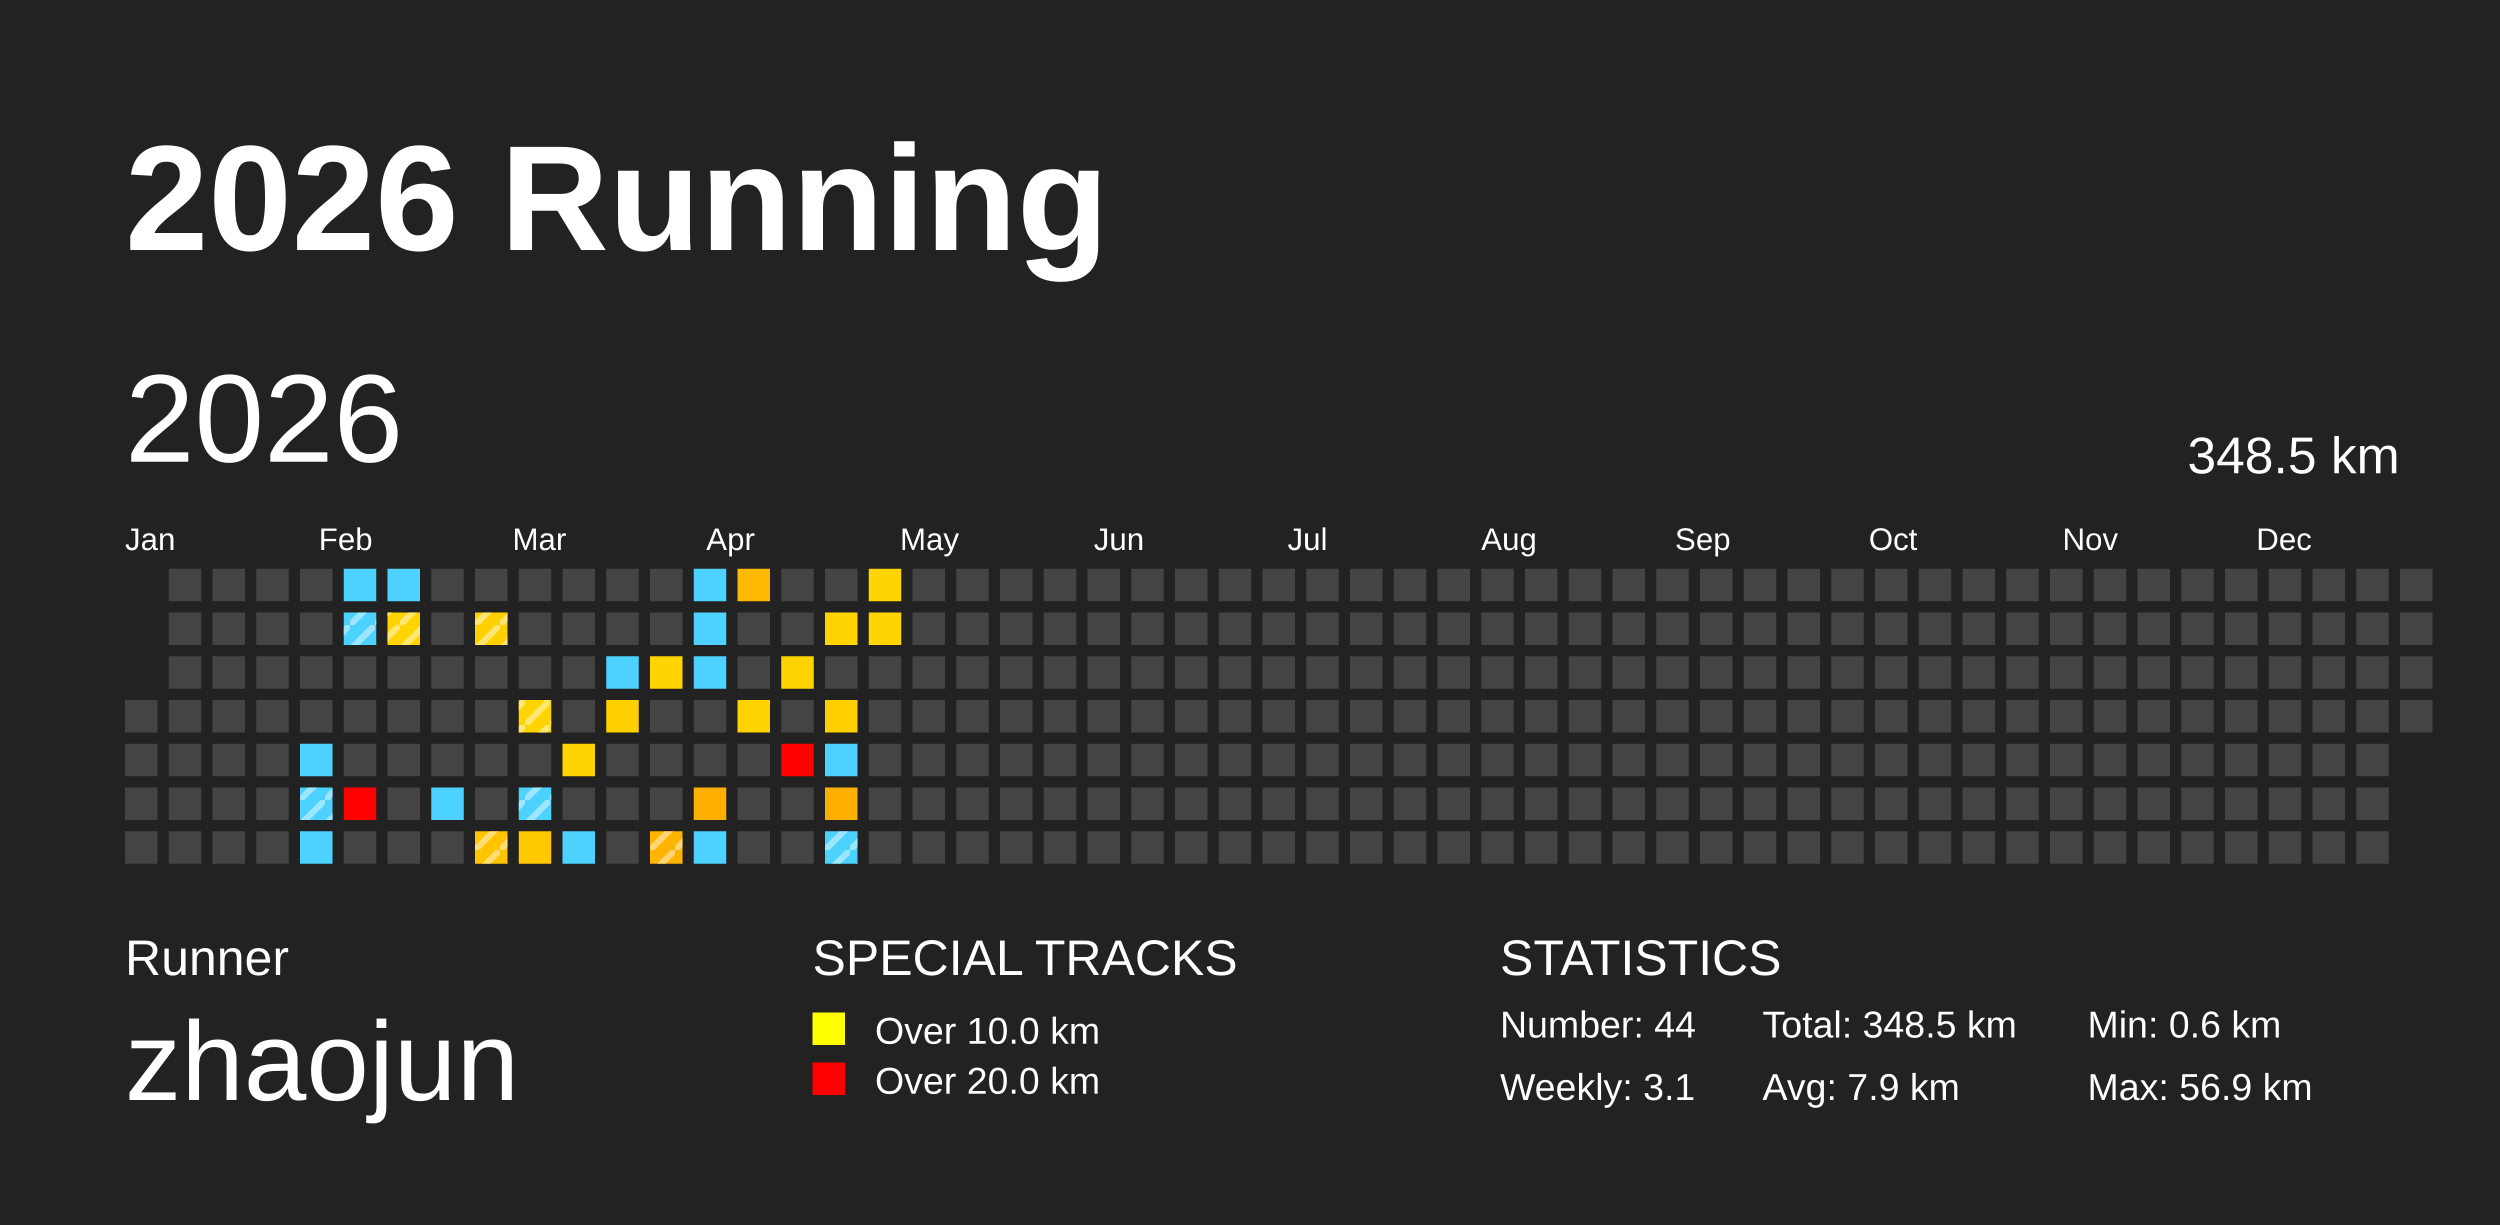
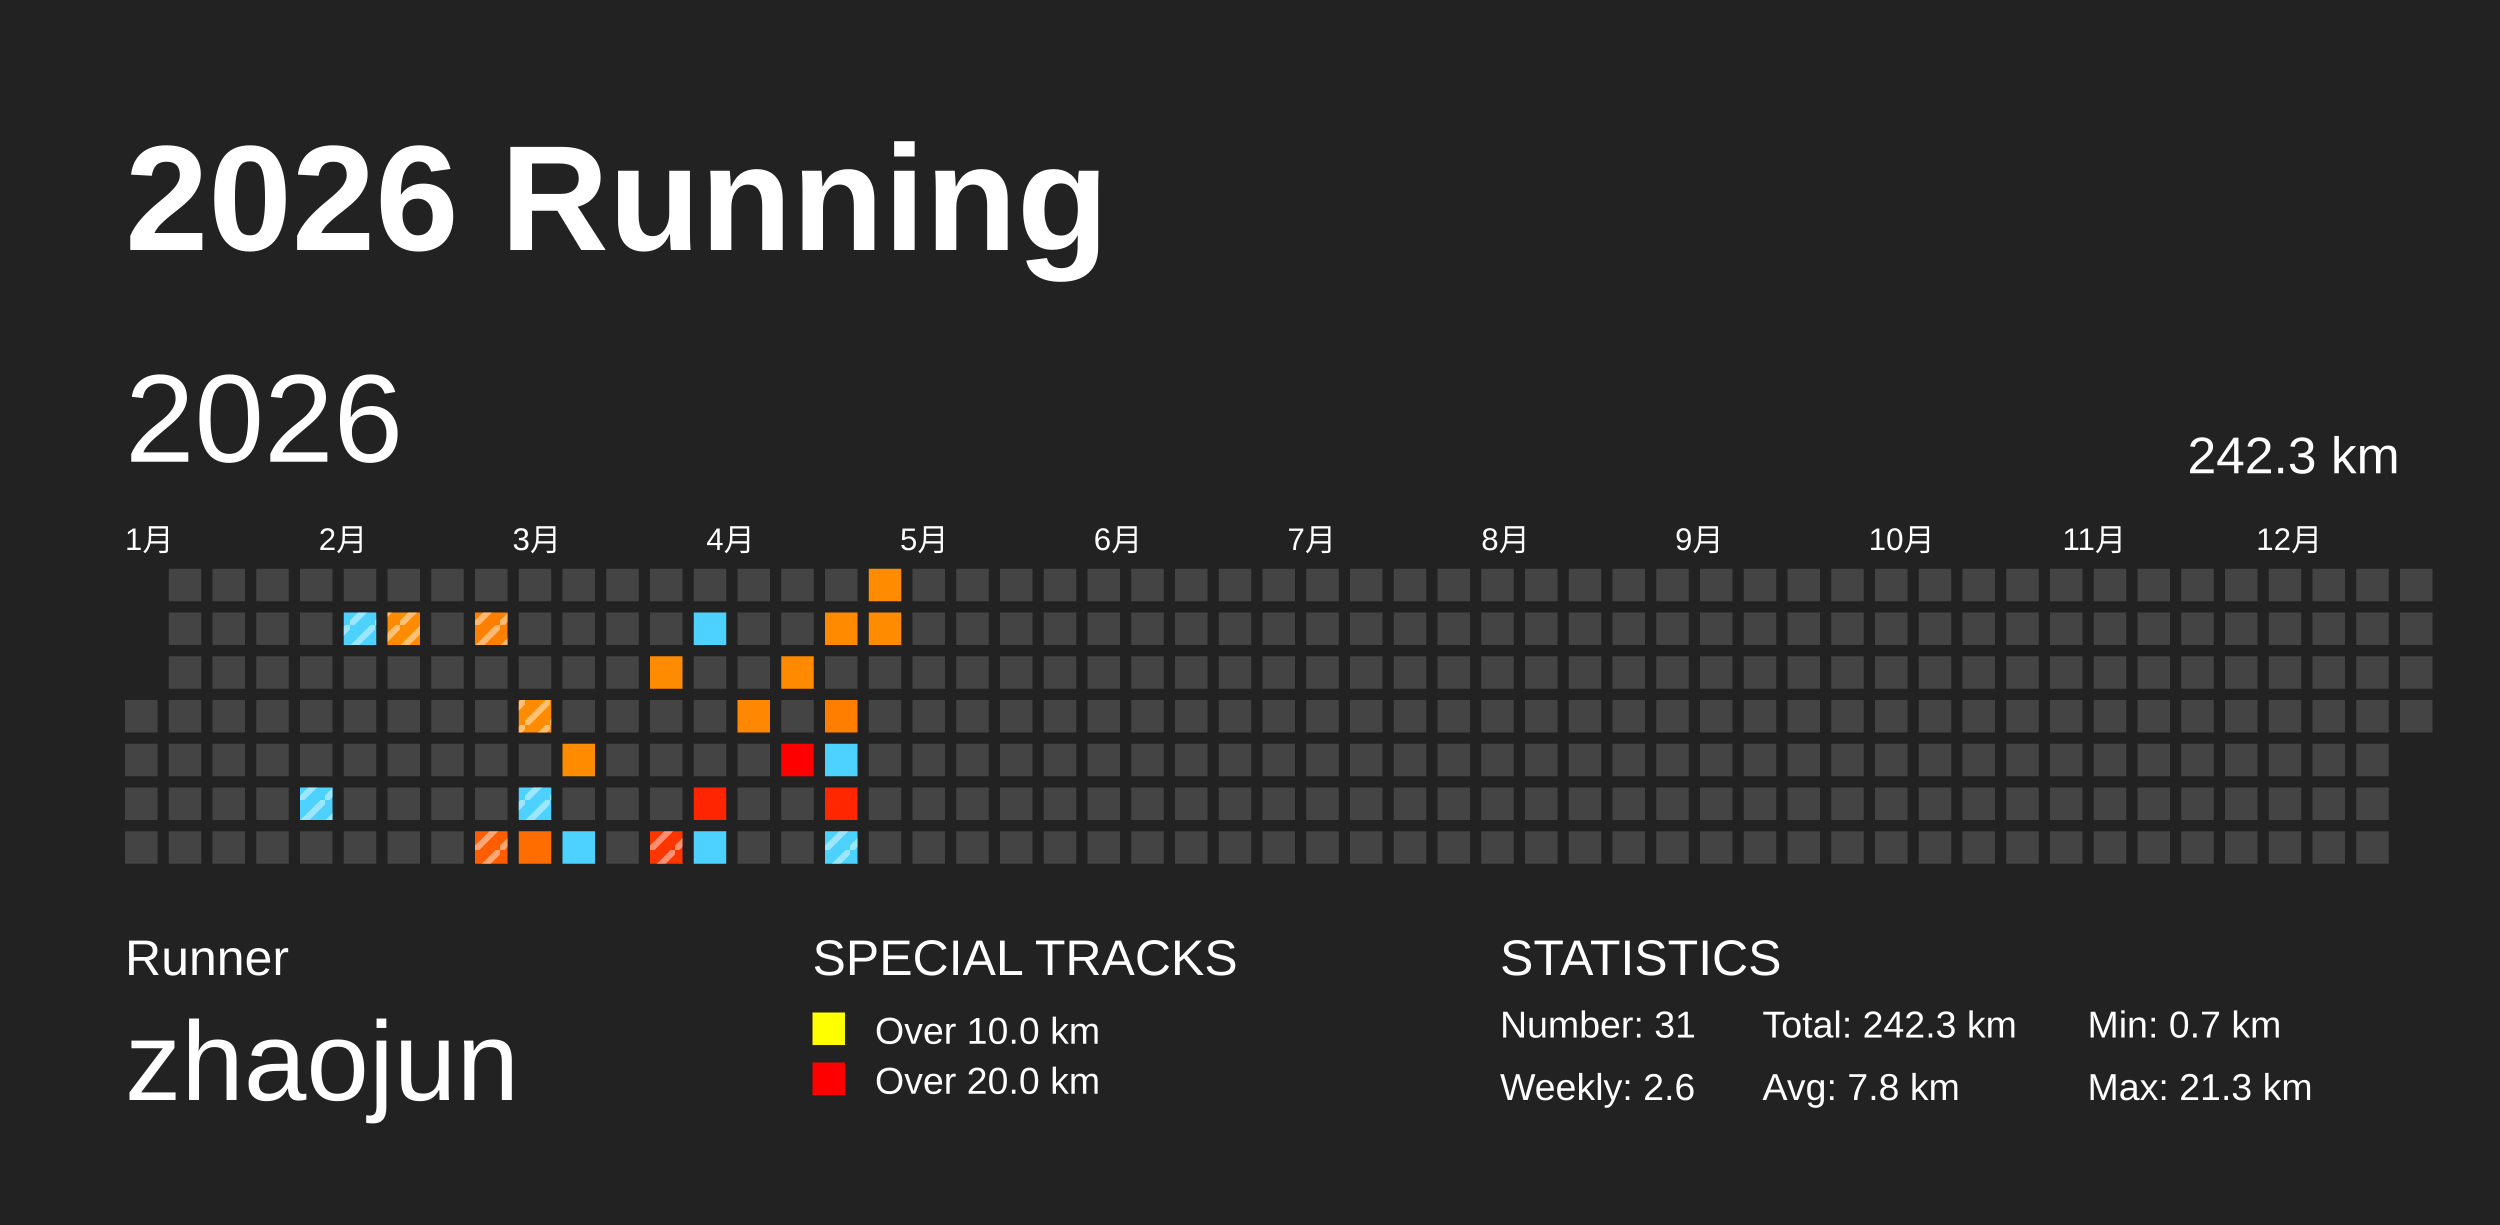
<svg xmlns="http://www.w3.org/2000/svg" baseProfile="full" height="98mm" version="1.1" viewBox="0,0,200,98" width="200mm">
  <defs>
    <pattern height="2" id="indoor-stripe" patternUnits="userSpaceOnUse" width="2">
      <line stroke="white" stroke-opacity="0.45" stroke-width="0.5" x1="0" x2="2" y1="2" y2="0" />
    </pattern>
  </defs>
  <rect fill="#222222" height="98" width="200" x="0" y="0" />
  <text fill="#FFFFFF" style="font-size:12px; font-family:Arial; font-weight:bold;" x="10" y="20">2026 Running</text>
  <text fill="#FFFFFF" style="font-size:4px; font-family:Arial" x="10" y="78">Runner</text>
  <text fill="#FFFFFF" style="font-size:9px; font-family:Arial" x="10" y="88">zhaojun</text>
  <text fill="#FFFFFF" style="font-size:4px; font-family:Arial" x="65" y="78">SPECIAL TRACKS</text>
  <rect fill="yellow" height="2.6" width="2.6" x="65" y="81" />
  <text fill="#FFFFFF" style="font-size:3px; font-family:Arial" x="70" y="83.5">Over 10.0 km</text>
  <rect fill="red" height="2.6" width="2.6" x="65" y="85" />
  <text fill="#FFFFFF" style="font-size:3px; font-family:Arial" x="70" y="87.5">Over 20.0 km</text>
  <text fill="#FFFFFF" style="font-size:4px; font-family:Arial" x="120" y="78">STATISTICS</text>
-   <text fill="#FFFFFF" style="font-size:3px; font-family:Arial" x="120" y="83">Number: 44</text>
-   <text fill="#FFFFFF" style="font-size:3px; font-family:Arial" x="120" y="88">Weekly: 3.1</text>
-   <text fill="#FFFFFF" style="font-size:3px; font-family:Arial" x="141" y="83">Total: 348.5 km</text>
-   <text fill="#FFFFFF" style="font-size:3px; font-family:Arial" x="141" y="88">Avg: 7.9 km</text>
-   <text fill="#FFFFFF" style="font-size:3px; font-family:Arial" x="167" y="83">Min: 0.6 km</text>
-   <text fill="#FFFFFF" style="font-size:3px; font-family:Arial" x="167" y="88">Max: 56.9 km</text>
+   <text fill="#FFFFFF" style="font-size:3px; font-family:Arial" x="120" y="83">Number: 31</text>
+   <text fill="#FFFFFF" style="font-size:3px; font-family:Arial" x="120" y="88">Weekly: 2.6</text>
+   <text fill="#FFFFFF" style="font-size:3px; font-family:Arial" x="141" y="83">Total: 242.3 km</text>
+   <text fill="#FFFFFF" style="font-size:3px; font-family:Arial" x="141" y="88">Avg: 7.8 km</text>
+   <text fill="#FFFFFF" style="font-size:3px; font-family:Arial" x="167" y="83">Min: 0.7 km</text>
+   <text fill="#FFFFFF" style="font-size:3px; font-family:Arial" x="167" y="88">Max: 21.3 km</text>
  <text dominant-baseline="hanging" fill="#FFFFFF" style="font-size:10.0px; font-family:Arial;" x="10" y="30">2026</text>
-   <text dominant-baseline="hanging" fill="#FFFFFF" style="font-size:4.125px; font-family:Arial;" x="175" y="35">348.5 km</text>
-   <text fill="#FFFFFF" style="font-size:2.5px; font-family:Arial" x="10.0" y="44">Jan</text>
-   <text fill="#FFFFFF" style="font-size:2.5px; font-family:Arial" x="25.5" y="44">Feb</text>
-   <text fill="#FFFFFF" style="font-size:2.5px; font-family:Arial" x="41.0" y="44">Mar</text>
-   <text fill="#FFFFFF" style="font-size:2.5px; font-family:Arial" x="56.5" y="44">Apr</text>
-   <text fill="#FFFFFF" style="font-size:2.5px; font-family:Arial" x="72.0" y="44">May</text>
-   <text fill="#FFFFFF" style="font-size:2.5px; font-family:Arial" x="87.5" y="44">Jun</text>
-   <text fill="#FFFFFF" style="font-size:2.5px; font-family:Arial" x="103.0" y="44">Jul</text>
-   <text fill="#FFFFFF" style="font-size:2.5px; font-family:Arial" x="118.5" y="44">Aug</text>
-   <text fill="#FFFFFF" style="font-size:2.5px; font-family:Arial" x="134.0" y="44">Sep</text>
-   <text fill="#FFFFFF" style="font-size:2.5px; font-family:Arial" x="149.5" y="44">Oct</text>
-   <text fill="#FFFFFF" style="font-size:2.5px; font-family:Arial" x="165.0" y="44">Nov</text>
-   <text fill="#FFFFFF" style="font-size:2.5px; font-family:Arial" x="180.5" y="44">Dec</text>
+   <text dominant-baseline="hanging" fill="#FFFFFF" style="font-size:4.125px; font-family:Arial;" x="175" y="35">242.3 km</text>
+   <text fill="#FFFFFF" style="font-size:2.5px; font-family:Arial" x="10.0" y="44">1月</text>
+   <text fill="#FFFFFF" style="font-size:2.5px; font-family:Arial" x="25.5" y="44">2月</text>
+   <text fill="#FFFFFF" style="font-size:2.5px; font-family:Arial" x="41.0" y="44">3月</text>
+   <text fill="#FFFFFF" style="font-size:2.5px; font-family:Arial" x="56.5" y="44">4月</text>
+   <text fill="#FFFFFF" style="font-size:2.5px; font-family:Arial" x="72.0" y="44">5月</text>
+   <text fill="#FFFFFF" style="font-size:2.5px; font-family:Arial" x="87.5" y="44">6月</text>
+   <text fill="#FFFFFF" style="font-size:2.5px; font-family:Arial" x="103.0" y="44">7月</text>
+   <text fill="#FFFFFF" style="font-size:2.5px; font-family:Arial" x="118.5" y="44">8月</text>
+   <text fill="#FFFFFF" style="font-size:2.5px; font-family:Arial" x="134.0" y="44">9月</text>
+   <text fill="#FFFFFF" style="font-size:2.5px; font-family:Arial" x="149.5" y="44">10月</text>
+   <text fill="#FFFFFF" style="font-size:2.5px; font-family:Arial" x="165.0" y="44">11月</text>
+   <text fill="#FFFFFF" style="font-size:2.5px; font-family:Arial" x="180.5" y="44">12月</text>
  <rect fill="#444444" height="2.6" width="2.6" x="10.0" y="56.0" />
  <rect fill="#444444" height="2.6" width="2.6" x="10.0" y="59.5" />
  <rect fill="#444444" height="2.6" width="2.6" x="10.0" y="63.0" />
  <rect fill="#444444" height="2.6" width="2.6" x="10.0" y="66.5" />
  <rect fill="#444444" height="2.6" width="2.6" x="13.5" y="45.5" />
  <rect fill="#444444" height="2.6" width="2.6" x="13.5" y="49.0" />
  <rect fill="#444444" height="2.6" width="2.6" x="13.5" y="52.5" />
  <rect fill="#444444" height="2.6" width="2.6" x="13.5" y="56.0" />
  <rect fill="#444444" height="2.6" width="2.6" x="13.5" y="59.5" />
  <rect fill="#444444" height="2.6" width="2.6" x="13.5" y="63.0" />
  <rect fill="#444444" height="2.6" width="2.6" x="13.5" y="66.5" />
  <rect fill="#444444" height="2.6" width="2.6" x="17.0" y="45.5" />
  <rect fill="#444444" height="2.6" width="2.6" x="17.0" y="49.0" />
  <rect fill="#444444" height="2.6" width="2.6" x="17.0" y="52.5" />
  <rect fill="#444444" height="2.6" width="2.6" x="17.0" y="56.0" />
  <rect fill="#444444" height="2.6" width="2.6" x="17.0" y="59.5" />
  <rect fill="#444444" height="2.6" width="2.6" x="17.0" y="63.0" />
  <rect fill="#444444" height="2.6" width="2.6" x="17.0" y="66.5" />
  <rect fill="#444444" height="2.6" width="2.6" x="20.5" y="45.5" />
  <rect fill="#444444" height="2.6" width="2.6" x="20.5" y="49.0" />
  <rect fill="#444444" height="2.6" width="2.6" x="20.5" y="52.5" />
  <rect fill="#444444" height="2.6" width="2.6" x="20.5" y="56.0" />
  <rect fill="#444444" height="2.6" width="2.6" x="20.5" y="59.5" />
  <rect fill="#444444" height="2.6" width="2.6" x="20.5" y="63.0" />
  <rect fill="#444444" height="2.6" width="2.6" x="20.5" y="66.5" />
  <rect fill="#444444" height="2.6" width="2.6" x="24.0" y="45.5" />
  <rect fill="#444444" height="2.6" width="2.6" x="24.0" y="49.0" />
  <rect fill="#444444" height="2.6" width="2.6" x="24.0" y="52.5" />
  <rect fill="#444444" height="2.6" width="2.6" x="24.0" y="56.0" />
-   <rect fill="#4dd2ff" height="2.6" width="2.6" x="24.0" y="59.5" />
+   <rect fill="#444444" height="2.6" width="2.6" x="24.0" y="59.5" />
  <rect fill="#4dd2ff" height="2.6" width="2.6" x="24.0" y="63.0" />
  <rect fill="url(#indoor-stripe)" height="2.6" style="pointer-events: none;" width="2.6" x="24.0" y="63.0" />
-   <rect fill="#4dd2ff" height="2.6" width="2.6" x="24.0" y="66.5" />
-   <rect fill="#4dd2ff" height="2.6" width="2.6" x="27.5" y="45.5" />
+   <rect fill="#444444" height="2.6" width="2.6" x="24.0" y="66.5" />
+   <rect fill="#444444" height="2.6" width="2.6" x="27.5" y="45.5" />
  <rect fill="#4dd2ff" height="2.6" width="2.6" x="27.5" y="49.0" />
  <rect fill="url(#indoor-stripe)" height="2.6" style="pointer-events: none;" width="2.6" x="27.5" y="49.0" />
  <rect fill="#444444" height="2.6" width="2.6" x="27.5" y="52.5" />
  <rect fill="#444444" height="2.6" width="2.6" x="27.5" y="56.0" />
  <rect fill="#444444" height="2.6" width="2.6" x="27.5" y="59.5" />
-   <rect fill="red" height="2.6" width="2.6" x="27.5" y="63.0" />
+   <rect fill="#444444" height="2.6" width="2.6" x="27.5" y="63.0" />
  <rect fill="#444444" height="2.6" width="2.6" x="27.5" y="66.5" />
-   <rect fill="#4dd2ff" height="2.6" width="2.6" x="31.0" y="45.5" />
-   <rect fill="#ffd400" height="2.6" width="2.6" x="31.0" y="49.0" />
+   <rect fill="#444444" height="2.6" width="2.6" x="31.0" y="45.5" />
+   <rect fill="#ff8c00" height="2.6" width="2.6" x="31.0" y="49.0" />
  <rect fill="url(#indoor-stripe)" height="2.6" style="pointer-events: none;" width="2.6" x="31.0" y="49.0" />
  <rect fill="#444444" height="2.6" width="2.6" x="31.0" y="52.5" />
  <rect fill="#444444" height="2.6" width="2.6" x="31.0" y="56.0" />
  <rect fill="#444444" height="2.6" width="2.6" x="31.0" y="59.5" />
  <rect fill="#444444" height="2.6" width="2.6" x="31.0" y="63.0" />
  <rect fill="#444444" height="2.6" width="2.6" x="31.0" y="66.5" />
  <rect fill="#444444" height="2.6" width="2.6" x="34.5" y="45.5" />
  <rect fill="#444444" height="2.6" width="2.6" x="34.5" y="49.0" />
  <rect fill="#444444" height="2.6" width="2.6" x="34.5" y="52.5" />
  <rect fill="#444444" height="2.6" width="2.6" x="34.5" y="56.0" />
  <rect fill="#444444" height="2.6" width="2.6" x="34.5" y="59.5" />
-   <rect fill="#4dd2ff" height="2.6" width="2.6" x="34.5" y="63.0" />
+   <rect fill="#444444" height="2.6" width="2.6" x="34.5" y="63.0" />
  <rect fill="#444444" height="2.6" width="2.6" x="34.5" y="66.5" />
  <rect fill="#444444" height="2.6" width="2.6" x="38.0" y="45.5" />
-   <rect fill="#ffd000" height="2.6" width="2.6" x="38.0" y="49.0" />
+   <rect fill="#ff8000" height="2.6" width="2.6" x="38.0" y="49.0" />
  <rect fill="url(#indoor-stripe)" height="2.6" style="pointer-events: none;" width="2.6" x="38.0" y="49.0" />
  <rect fill="#444444" height="2.6" width="2.6" x="38.0" y="52.5" />
  <rect fill="#444444" height="2.6" width="2.6" x="38.0" y="56.0" />
  <rect fill="#444444" height="2.6" width="2.6" x="38.0" y="59.5" />
  <rect fill="#444444" height="2.6" width="2.6" x="38.0" y="63.0" />
-   <rect fill="#ffc300" height="2.6" width="2.6" x="38.0" y="66.5" />
+   <rect fill="#ff5d00" height="2.6" width="2.6" x="38.0" y="66.5" />
  <rect fill="url(#indoor-stripe)" height="2.6" style="pointer-events: none;" width="2.6" x="38.0" y="66.5" />
  <rect fill="#444444" height="2.6" width="2.6" x="41.5" y="45.5" />
  <rect fill="#444444" height="2.6" width="2.6" x="41.5" y="49.0" />
  <rect fill="#444444" height="2.6" width="2.6" x="41.5" y="52.5" />
-   <rect fill="#ffd400" height="2.6" width="2.6" x="41.5" y="56.0" />
+   <rect fill="#ff8c00" height="2.6" width="2.6" x="41.5" y="56.0" />
  <rect fill="url(#indoor-stripe)" height="2.6" style="pointer-events: none;" width="2.6" x="41.5" y="56.0" />
  <rect fill="#444444" height="2.6" width="2.6" x="41.5" y="59.5" />
  <rect fill="#4dd2ff" height="2.6" width="2.6" x="41.5" y="63.0" />
  <rect fill="url(#indoor-stripe)" height="2.6" style="pointer-events: none;" width="2.6" x="41.5" y="63.0" />
-   <rect fill="#ffc900" height="2.6" width="2.6" x="41.5" y="66.5" />
+   <rect fill="#ff6d00" height="2.6" width="2.6" x="41.5" y="66.5" />
  <rect fill="#444444" height="2.6" width="2.6" x="45.0" y="45.5" />
  <rect fill="#444444" height="2.6" width="2.6" x="45.0" y="49.0" />
  <rect fill="#444444" height="2.6" width="2.6" x="45.0" y="52.5" />
  <rect fill="#444444" height="2.6" width="2.6" x="45.0" y="56.0" />
-   <rect fill="#ffd400" height="2.6" width="2.6" x="45.0" y="59.5" />
+   <rect fill="#ff8c00" height="2.6" width="2.6" x="45.0" y="59.5" />
  <rect fill="#444444" height="2.6" width="2.6" x="45.0" y="63.0" />
  <rect fill="#4dd2ff" height="2.6" width="2.6" x="45.0" y="66.5" />
  <rect fill="#444444" height="2.6" width="2.6" x="48.5" y="45.5" />
  <rect fill="#444444" height="2.6" width="2.6" x="48.5" y="49.0" />
-   <rect fill="#4dd2ff" height="2.6" width="2.6" x="48.5" y="52.5" />
-   <rect fill="#ffd000" height="2.6" width="2.6" x="48.5" y="56.0" />
+   <rect fill="#444444" height="2.6" width="2.6" x="48.5" y="52.5" />
+   <rect fill="#444444" height="2.6" width="2.6" x="48.5" y="56.0" />
  <rect fill="#444444" height="2.6" width="2.6" x="48.5" y="59.5" />
  <rect fill="#444444" height="2.6" width="2.6" x="48.5" y="63.0" />
  <rect fill="#444444" height="2.6" width="2.6" x="48.5" y="66.5" />
  <rect fill="#444444" height="2.6" width="2.6" x="52.0" y="45.5" />
  <rect fill="#444444" height="2.6" width="2.6" x="52.0" y="49.0" />
-   <rect fill="#ffd400" height="2.6" width="2.6" x="52.0" y="52.5" />
+   <rect fill="#ff8b00" height="2.6" width="2.6" x="52.0" y="52.5" />
  <rect fill="#444444" height="2.6" width="2.6" x="52.0" y="56.0" />
  <rect fill="#444444" height="2.6" width="2.6" x="52.0" y="59.5" />
  <rect fill="#444444" height="2.6" width="2.6" x="52.0" y="63.0" />
-   <rect fill="#ffb500" height="2.6" width="2.6" x="52.0" y="66.5" />
+   <rect fill="#ff3500" height="2.6" width="2.6" x="52.0" y="66.5" />
  <rect fill="url(#indoor-stripe)" height="2.6" style="pointer-events: none;" width="2.6" x="52.0" y="66.5" />
-   <rect fill="#4dd2ff" height="2.6" width="2.6" x="55.5" y="45.5" />
+   <rect fill="#444444" height="2.6" width="2.6" x="55.5" y="45.5" />
  <rect fill="#4dd2ff" height="2.6" width="2.6" x="55.5" y="49.0" />
-   <rect fill="#4dd2ff" height="2.6" width="2.6" x="55.5" y="52.5" />
+   <rect fill="#444444" height="2.6" width="2.6" x="55.5" y="52.5" />
  <rect fill="#444444" height="2.6" width="2.6" x="55.5" y="56.0" />
  <rect fill="#444444" height="2.6" width="2.6" x="55.5" y="59.5" />
-   <rect fill="#ffaf00" height="2.6" width="2.6" x="55.5" y="63.0" />
+   <rect fill="#ff2500" height="2.6" width="2.6" x="55.5" y="63.0" />
  <rect fill="#4dd2ff" height="2.6" width="2.6" x="55.5" y="66.5" />
-   <rect fill="#ffb900" height="2.6" width="2.6" x="59.0" y="45.5" />
+   <rect fill="#444444" height="2.6" width="2.6" x="59.0" y="45.5" />
  <rect fill="#444444" height="2.6" width="2.6" x="59.0" y="49.0" />
  <rect fill="#444444" height="2.6" width="2.6" x="59.0" y="52.5" />
-   <rect fill="#ffd300" height="2.6" width="2.6" x="59.0" y="56.0" />
+   <rect fill="#ff8800" height="2.6" width="2.6" x="59.0" y="56.0" />
  <rect fill="#444444" height="2.6" width="2.6" x="59.0" y="59.5" />
  <rect fill="#444444" height="2.6" width="2.6" x="59.0" y="63.0" />
  <rect fill="#444444" height="2.6" width="2.6" x="59.0" y="66.5" />
  <rect fill="#444444" height="2.6" width="2.6" x="62.5" y="45.5" />
  <rect fill="#444444" height="2.6" width="2.6" x="62.5" y="49.0" />
-   <rect fill="#ffd300" height="2.6" width="2.6" x="62.5" y="52.5" />
+   <rect fill="#ff8a00" height="2.6" width="2.6" x="62.5" y="52.5" />
  <rect fill="#444444" height="2.6" width="2.6" x="62.5" y="56.0" />
  <rect fill="red" height="2.6" width="2.6" x="62.5" y="59.5" />
  <rect fill="#444444" height="2.6" width="2.6" x="62.5" y="63.0" />
  <rect fill="#444444" height="2.6" width="2.6" x="62.5" y="66.5" />
  <rect fill="#444444" height="2.6" width="2.6" x="66.0" y="45.5" />
-   <rect fill="#ffd400" height="2.6" width="2.6" x="66.0" y="49.0" />
+   <rect fill="#ff8a00" height="2.6" width="2.6" x="66.0" y="49.0" />
  <rect fill="#444444" height="2.6" width="2.6" x="66.0" y="52.5" />
-   <rect fill="#ffcf00" height="2.6" width="2.6" x="66.0" y="56.0" />
+   <rect fill="#ff7e00" height="2.6" width="2.6" x="66.0" y="56.0" />
  <rect fill="#4dd2ff" height="2.6" width="2.6" x="66.0" y="59.5" />
-   <rect fill="#ffaf00" height="2.6" width="2.6" x="66.0" y="63.0" />
+   <rect fill="#ff2600" height="2.6" width="2.6" x="66.0" y="63.0" />
  <rect fill="#4dd2ff" height="2.6" width="2.6" x="66.0" y="66.5" />
  <rect fill="url(#indoor-stripe)" height="2.6" style="pointer-events: none;" width="2.6" x="66.0" y="66.5" />
-   <rect fill="#ffd400" height="2.6" width="2.6" x="69.5" y="45.5" />
-   <rect fill="#ffd400" height="2.6" width="2.6" x="69.5" y="49.0" />
+   <rect fill="#ff8b00" height="2.6" width="2.6" x="69.5" y="45.5" />
+   <rect fill="#ff8c00" height="2.6" width="2.6" x="69.5" y="49.0" />
  <rect fill="#444444" height="2.6" width="2.6" x="69.5" y="52.5" />
  <rect fill="#444444" height="2.6" width="2.6" x="69.5" y="56.0" />
  <rect fill="#444444" height="2.6" width="2.6" x="69.5" y="59.5" />
  <rect fill="#444444" height="2.6" width="2.6" x="69.5" y="63.0" />
  <rect fill="#444444" height="2.6" width="2.6" x="69.5" y="66.5" />
  <rect fill="#444444" height="2.6" width="2.6" x="73.0" y="45.5" />
  <rect fill="#444444" height="2.6" width="2.6" x="73.0" y="49.0" />
  <rect fill="#444444" height="2.6" width="2.6" x="73.0" y="52.5" />
  <rect fill="#444444" height="2.6" width="2.6" x="73.0" y="56.0" />
  <rect fill="#444444" height="2.6" width="2.6" x="73.0" y="59.5" />
  <rect fill="#444444" height="2.6" width="2.6" x="73.0" y="63.0" />
  <rect fill="#444444" height="2.6" width="2.6" x="73.0" y="66.5" />
  <rect fill="#444444" height="2.6" width="2.6" x="76.5" y="45.5" />
  <rect fill="#444444" height="2.6" width="2.6" x="76.5" y="49.0" />
  <rect fill="#444444" height="2.6" width="2.6" x="76.5" y="52.5" />
  <rect fill="#444444" height="2.6" width="2.6" x="76.5" y="56.0" />
  <rect fill="#444444" height="2.6" width="2.6" x="76.5" y="59.5" />
  <rect fill="#444444" height="2.6" width="2.6" x="76.5" y="63.0" />
  <rect fill="#444444" height="2.6" width="2.6" x="76.5" y="66.5" />
  <rect fill="#444444" height="2.6" width="2.6" x="80.0" y="45.5" />
  <rect fill="#444444" height="2.6" width="2.6" x="80.0" y="49.0" />
  <rect fill="#444444" height="2.6" width="2.6" x="80.0" y="52.5" />
  <rect fill="#444444" height="2.6" width="2.6" x="80.0" y="56.0" />
  <rect fill="#444444" height="2.6" width="2.6" x="80.0" y="59.5" />
  <rect fill="#444444" height="2.6" width="2.6" x="80.0" y="63.0" />
  <rect fill="#444444" height="2.6" width="2.6" x="80.0" y="66.5" />
  <rect fill="#444444" height="2.6" width="2.6" x="83.5" y="45.5" />
  <rect fill="#444444" height="2.6" width="2.6" x="83.5" y="49.0" />
  <rect fill="#444444" height="2.6" width="2.6" x="83.5" y="52.5" />
  <rect fill="#444444" height="2.6" width="2.6" x="83.5" y="56.0" />
  <rect fill="#444444" height="2.6" width="2.6" x="83.5" y="59.5" />
  <rect fill="#444444" height="2.6" width="2.6" x="83.5" y="63.0" />
  <rect fill="#444444" height="2.6" width="2.6" x="83.5" y="66.5" />
  <rect fill="#444444" height="2.6" width="2.6" x="87.0" y="45.5" />
  <rect fill="#444444" height="2.6" width="2.6" x="87.0" y="49.0" />
  <rect fill="#444444" height="2.6" width="2.6" x="87.0" y="52.5" />
  <rect fill="#444444" height="2.6" width="2.6" x="87.0" y="56.0" />
  <rect fill="#444444" height="2.6" width="2.6" x="87.0" y="59.5" />
  <rect fill="#444444" height="2.6" width="2.6" x="87.0" y="63.0" />
  <rect fill="#444444" height="2.6" width="2.6" x="87.0" y="66.5" />
  <rect fill="#444444" height="2.6" width="2.6" x="90.5" y="45.5" />
  <rect fill="#444444" height="2.6" width="2.6" x="90.5" y="49.0" />
  <rect fill="#444444" height="2.6" width="2.6" x="90.5" y="52.5" />
  <rect fill="#444444" height="2.6" width="2.6" x="90.5" y="56.0" />
  <rect fill="#444444" height="2.6" width="2.6" x="90.5" y="59.5" />
  <rect fill="#444444" height="2.6" width="2.6" x="90.5" y="63.0" />
  <rect fill="#444444" height="2.6" width="2.6" x="90.5" y="66.5" />
  <rect fill="#444444" height="2.6" width="2.6" x="94.0" y="45.5" />
  <rect fill="#444444" height="2.6" width="2.6" x="94.0" y="49.0" />
  <rect fill="#444444" height="2.6" width="2.6" x="94.0" y="52.5" />
  <rect fill="#444444" height="2.6" width="2.6" x="94.0" y="56.0" />
  <rect fill="#444444" height="2.6" width="2.6" x="94.0" y="59.5" />
  <rect fill="#444444" height="2.6" width="2.6" x="94.0" y="63.0" />
  <rect fill="#444444" height="2.6" width="2.6" x="94.0" y="66.5" />
  <rect fill="#444444" height="2.6" width="2.6" x="97.5" y="45.5" />
  <rect fill="#444444" height="2.6" width="2.6" x="97.5" y="49.0" />
  <rect fill="#444444" height="2.6" width="2.6" x="97.5" y="52.5" />
  <rect fill="#444444" height="2.6" width="2.6" x="97.5" y="56.0" />
  <rect fill="#444444" height="2.6" width="2.6" x="97.5" y="59.5" />
  <rect fill="#444444" height="2.6" width="2.6" x="97.5" y="63.0" />
  <rect fill="#444444" height="2.6" width="2.6" x="97.5" y="66.5" />
  <rect fill="#444444" height="2.6" width="2.6" x="101.0" y="45.5" />
  <rect fill="#444444" height="2.6" width="2.6" x="101.0" y="49.0" />
  <rect fill="#444444" height="2.6" width="2.6" x="101.0" y="52.5" />
  <rect fill="#444444" height="2.6" width="2.6" x="101.0" y="56.0" />
  <rect fill="#444444" height="2.6" width="2.6" x="101.0" y="59.5" />
  <rect fill="#444444" height="2.6" width="2.6" x="101.0" y="63.0" />
  <rect fill="#444444" height="2.6" width="2.6" x="101.0" y="66.5" />
  <rect fill="#444444" height="2.6" width="2.6" x="104.5" y="45.5" />
  <rect fill="#444444" height="2.6" width="2.6" x="104.5" y="49.0" />
  <rect fill="#444444" height="2.6" width="2.6" x="104.5" y="52.5" />
  <rect fill="#444444" height="2.6" width="2.6" x="104.5" y="56.0" />
  <rect fill="#444444" height="2.6" width="2.6" x="104.5" y="59.5" />
  <rect fill="#444444" height="2.6" width="2.6" x="104.5" y="63.0" />
  <rect fill="#444444" height="2.6" width="2.6" x="104.5" y="66.5" />
  <rect fill="#444444" height="2.6" width="2.6" x="108.0" y="45.5" />
  <rect fill="#444444" height="2.6" width="2.6" x="108.0" y="49.0" />
  <rect fill="#444444" height="2.6" width="2.6" x="108.0" y="52.5" />
  <rect fill="#444444" height="2.6" width="2.6" x="108.0" y="56.0" />
  <rect fill="#444444" height="2.6" width="2.6" x="108.0" y="59.5" />
  <rect fill="#444444" height="2.6" width="2.6" x="108.0" y="63.0" />
  <rect fill="#444444" height="2.6" width="2.6" x="108.0" y="66.5" />
  <rect fill="#444444" height="2.6" width="2.6" x="111.5" y="45.5" />
  <rect fill="#444444" height="2.6" width="2.6" x="111.5" y="49.0" />
  <rect fill="#444444" height="2.6" width="2.6" x="111.5" y="52.5" />
  <rect fill="#444444" height="2.6" width="2.6" x="111.5" y="56.0" />
  <rect fill="#444444" height="2.6" width="2.6" x="111.5" y="59.5" />
  <rect fill="#444444" height="2.6" width="2.6" x="111.5" y="63.0" />
  <rect fill="#444444" height="2.6" width="2.6" x="111.5" y="66.5" />
  <rect fill="#444444" height="2.6" width="2.6" x="115.0" y="45.5" />
  <rect fill="#444444" height="2.6" width="2.6" x="115.0" y="49.0" />
  <rect fill="#444444" height="2.6" width="2.6" x="115.0" y="52.5" />
  <rect fill="#444444" height="2.6" width="2.6" x="115.0" y="56.0" />
  <rect fill="#444444" height="2.6" width="2.6" x="115.0" y="59.5" />
  <rect fill="#444444" height="2.6" width="2.6" x="115.0" y="63.0" />
  <rect fill="#444444" height="2.6" width="2.6" x="115.0" y="66.5" />
  <rect fill="#444444" height="2.6" width="2.6" x="118.5" y="45.5" />
  <rect fill="#444444" height="2.6" width="2.6" x="118.5" y="49.0" />
  <rect fill="#444444" height="2.6" width="2.6" x="118.5" y="52.5" />
  <rect fill="#444444" height="2.6" width="2.6" x="118.5" y="56.0" />
  <rect fill="#444444" height="2.6" width="2.6" x="118.5" y="59.5" />
  <rect fill="#444444" height="2.6" width="2.6" x="118.5" y="63.0" />
  <rect fill="#444444" height="2.6" width="2.6" x="118.5" y="66.5" />
  <rect fill="#444444" height="2.6" width="2.6" x="122.0" y="45.5" />
  <rect fill="#444444" height="2.6" width="2.6" x="122.0" y="49.0" />
  <rect fill="#444444" height="2.6" width="2.6" x="122.0" y="52.5" />
  <rect fill="#444444" height="2.6" width="2.6" x="122.0" y="56.0" />
  <rect fill="#444444" height="2.6" width="2.6" x="122.0" y="59.5" />
  <rect fill="#444444" height="2.6" width="2.6" x="122.0" y="63.0" />
  <rect fill="#444444" height="2.6" width="2.6" x="122.0" y="66.5" />
  <rect fill="#444444" height="2.6" width="2.6" x="125.5" y="45.5" />
  <rect fill="#444444" height="2.6" width="2.6" x="125.5" y="49.0" />
  <rect fill="#444444" height="2.6" width="2.6" x="125.5" y="52.5" />
  <rect fill="#444444" height="2.6" width="2.6" x="125.5" y="56.0" />
  <rect fill="#444444" height="2.6" width="2.6" x="125.5" y="59.5" />
  <rect fill="#444444" height="2.6" width="2.6" x="125.5" y="63.0" />
  <rect fill="#444444" height="2.6" width="2.6" x="125.5" y="66.5" />
  <rect fill="#444444" height="2.6" width="2.6" x="129.0" y="45.5" />
  <rect fill="#444444" height="2.6" width="2.6" x="129.0" y="49.0" />
  <rect fill="#444444" height="2.6" width="2.6" x="129.0" y="52.5" />
  <rect fill="#444444" height="2.6" width="2.6" x="129.0" y="56.0" />
  <rect fill="#444444" height="2.6" width="2.6" x="129.0" y="59.5" />
  <rect fill="#444444" height="2.6" width="2.6" x="129.0" y="63.0" />
  <rect fill="#444444" height="2.6" width="2.6" x="129.0" y="66.5" />
  <rect fill="#444444" height="2.6" width="2.6" x="132.5" y="45.5" />
  <rect fill="#444444" height="2.6" width="2.6" x="132.5" y="49.0" />
  <rect fill="#444444" height="2.6" width="2.6" x="132.5" y="52.5" />
  <rect fill="#444444" height="2.6" width="2.6" x="132.5" y="56.0" />
  <rect fill="#444444" height="2.6" width="2.6" x="132.5" y="59.5" />
  <rect fill="#444444" height="2.6" width="2.6" x="132.5" y="63.0" />
  <rect fill="#444444" height="2.6" width="2.6" x="132.5" y="66.5" />
  <rect fill="#444444" height="2.6" width="2.6" x="136.0" y="45.5" />
  <rect fill="#444444" height="2.6" width="2.6" x="136.0" y="49.0" />
  <rect fill="#444444" height="2.6" width="2.6" x="136.0" y="52.5" />
  <rect fill="#444444" height="2.6" width="2.6" x="136.0" y="56.0" />
  <rect fill="#444444" height="2.6" width="2.6" x="136.0" y="59.5" />
  <rect fill="#444444" height="2.6" width="2.6" x="136.0" y="63.0" />
  <rect fill="#444444" height="2.6" width="2.6" x="136.0" y="66.5" />
  <rect fill="#444444" height="2.6" width="2.6" x="139.5" y="45.5" />
  <rect fill="#444444" height="2.6" width="2.6" x="139.5" y="49.0" />
  <rect fill="#444444" height="2.6" width="2.6" x="139.5" y="52.5" />
  <rect fill="#444444" height="2.6" width="2.6" x="139.5" y="56.0" />
  <rect fill="#444444" height="2.6" width="2.6" x="139.5" y="59.5" />
  <rect fill="#444444" height="2.6" width="2.6" x="139.5" y="63.0" />
  <rect fill="#444444" height="2.6" width="2.6" x="139.5" y="66.5" />
  <rect fill="#444444" height="2.6" width="2.6" x="143.0" y="45.5" />
  <rect fill="#444444" height="2.6" width="2.6" x="143.0" y="49.0" />
  <rect fill="#444444" height="2.6" width="2.6" x="143.0" y="52.5" />
  <rect fill="#444444" height="2.6" width="2.6" x="143.0" y="56.0" />
  <rect fill="#444444" height="2.6" width="2.6" x="143.0" y="59.5" />
  <rect fill="#444444" height="2.6" width="2.6" x="143.0" y="63.0" />
  <rect fill="#444444" height="2.6" width="2.6" x="143.0" y="66.5" />
  <rect fill="#444444" height="2.6" width="2.6" x="146.5" y="45.5" />
  <rect fill="#444444" height="2.6" width="2.6" x="146.5" y="49.0" />
  <rect fill="#444444" height="2.6" width="2.6" x="146.5" y="52.5" />
  <rect fill="#444444" height="2.6" width="2.6" x="146.5" y="56.0" />
  <rect fill="#444444" height="2.6" width="2.6" x="146.5" y="59.5" />
  <rect fill="#444444" height="2.6" width="2.6" x="146.5" y="63.0" />
  <rect fill="#444444" height="2.6" width="2.6" x="146.5" y="66.5" />
  <rect fill="#444444" height="2.6" width="2.6" x="150.0" y="45.5" />
  <rect fill="#444444" height="2.6" width="2.6" x="150.0" y="49.0" />
  <rect fill="#444444" height="2.6" width="2.6" x="150.0" y="52.5" />
  <rect fill="#444444" height="2.6" width="2.6" x="150.0" y="56.0" />
  <rect fill="#444444" height="2.6" width="2.6" x="150.0" y="59.5" />
  <rect fill="#444444" height="2.6" width="2.6" x="150.0" y="63.0" />
  <rect fill="#444444" height="2.6" width="2.6" x="150.0" y="66.5" />
  <rect fill="#444444" height="2.6" width="2.6" x="153.5" y="45.5" />
  <rect fill="#444444" height="2.6" width="2.6" x="153.5" y="49.0" />
  <rect fill="#444444" height="2.6" width="2.6" x="153.5" y="52.5" />
  <rect fill="#444444" height="2.6" width="2.6" x="153.5" y="56.0" />
  <rect fill="#444444" height="2.6" width="2.6" x="153.5" y="59.5" />
  <rect fill="#444444" height="2.6" width="2.6" x="153.5" y="63.0" />
  <rect fill="#444444" height="2.6" width="2.6" x="153.5" y="66.5" />
  <rect fill="#444444" height="2.6" width="2.6" x="157.0" y="45.5" />
  <rect fill="#444444" height="2.6" width="2.6" x="157.0" y="49.0" />
  <rect fill="#444444" height="2.6" width="2.6" x="157.0" y="52.5" />
  <rect fill="#444444" height="2.6" width="2.6" x="157.0" y="56.0" />
  <rect fill="#444444" height="2.6" width="2.6" x="157.0" y="59.5" />
  <rect fill="#444444" height="2.6" width="2.6" x="157.0" y="63.0" />
  <rect fill="#444444" height="2.6" width="2.6" x="157.0" y="66.5" />
  <rect fill="#444444" height="2.6" width="2.6" x="160.5" y="45.5" />
  <rect fill="#444444" height="2.6" width="2.6" x="160.5" y="49.0" />
  <rect fill="#444444" height="2.6" width="2.6" x="160.5" y="52.5" />
  <rect fill="#444444" height="2.6" width="2.6" x="160.5" y="56.0" />
  <rect fill="#444444" height="2.6" width="2.6" x="160.5" y="59.5" />
  <rect fill="#444444" height="2.6" width="2.6" x="160.5" y="63.0" />
  <rect fill="#444444" height="2.6" width="2.6" x="160.5" y="66.5" />
  <rect fill="#444444" height="2.6" width="2.6" x="164.0" y="45.5" />
  <rect fill="#444444" height="2.6" width="2.6" x="164.0" y="49.0" />
  <rect fill="#444444" height="2.6" width="2.6" x="164.0" y="52.5" />
  <rect fill="#444444" height="2.6" width="2.6" x="164.0" y="56.0" />
  <rect fill="#444444" height="2.6" width="2.6" x="164.0" y="59.5" />
  <rect fill="#444444" height="2.6" width="2.6" x="164.0" y="63.0" />
  <rect fill="#444444" height="2.6" width="2.6" x="164.0" y="66.5" />
  <rect fill="#444444" height="2.6" width="2.6" x="167.5" y="45.5" />
  <rect fill="#444444" height="2.6" width="2.6" x="167.5" y="49.0" />
  <rect fill="#444444" height="2.6" width="2.6" x="167.5" y="52.5" />
  <rect fill="#444444" height="2.6" width="2.6" x="167.5" y="56.0" />
  <rect fill="#444444" height="2.6" width="2.6" x="167.5" y="59.5" />
  <rect fill="#444444" height="2.6" width="2.6" x="167.5" y="63.0" />
  <rect fill="#444444" height="2.6" width="2.6" x="167.5" y="66.5" />
  <rect fill="#444444" height="2.6" width="2.6" x="171.0" y="45.5" />
  <rect fill="#444444" height="2.6" width="2.6" x="171.0" y="49.0" />
  <rect fill="#444444" height="2.6" width="2.6" x="171.0" y="52.5" />
  <rect fill="#444444" height="2.6" width="2.6" x="171.0" y="56.0" />
  <rect fill="#444444" height="2.6" width="2.6" x="171.0" y="59.5" />
  <rect fill="#444444" height="2.6" width="2.6" x="171.0" y="63.0" />
  <rect fill="#444444" height="2.6" width="2.6" x="171.0" y="66.5" />
  <rect fill="#444444" height="2.6" width="2.6" x="174.5" y="45.5" />
  <rect fill="#444444" height="2.6" width="2.6" x="174.5" y="49.0" />
  <rect fill="#444444" height="2.6" width="2.6" x="174.5" y="52.5" />
  <rect fill="#444444" height="2.6" width="2.6" x="174.5" y="56.0" />
  <rect fill="#444444" height="2.6" width="2.6" x="174.5" y="59.5" />
  <rect fill="#444444" height="2.6" width="2.6" x="174.5" y="63.0" />
  <rect fill="#444444" height="2.6" width="2.6" x="174.5" y="66.5" />
  <rect fill="#444444" height="2.6" width="2.6" x="178.0" y="45.5" />
  <rect fill="#444444" height="2.6" width="2.6" x="178.0" y="49.0" />
  <rect fill="#444444" height="2.6" width="2.6" x="178.0" y="52.5" />
  <rect fill="#444444" height="2.6" width="2.6" x="178.0" y="56.0" />
  <rect fill="#444444" height="2.6" width="2.6" x="178.0" y="59.5" />
  <rect fill="#444444" height="2.6" width="2.6" x="178.0" y="63.0" />
  <rect fill="#444444" height="2.6" width="2.6" x="178.0" y="66.5" />
  <rect fill="#444444" height="2.6" width="2.6" x="181.5" y="45.5" />
  <rect fill="#444444" height="2.6" width="2.6" x="181.5" y="49.0" />
  <rect fill="#444444" height="2.6" width="2.6" x="181.5" y="52.5" />
  <rect fill="#444444" height="2.6" width="2.6" x="181.5" y="56.0" />
  <rect fill="#444444" height="2.6" width="2.6" x="181.5" y="59.5" />
  <rect fill="#444444" height="2.6" width="2.6" x="181.5" y="63.0" />
  <rect fill="#444444" height="2.6" width="2.6" x="181.5" y="66.5" />
  <rect fill="#444444" height="2.6" width="2.6" x="185.0" y="45.5" />
  <rect fill="#444444" height="2.6" width="2.6" x="185.0" y="49.0" />
  <rect fill="#444444" height="2.6" width="2.6" x="185.0" y="52.5" />
  <rect fill="#444444" height="2.6" width="2.6" x="185.0" y="56.0" />
  <rect fill="#444444" height="2.6" width="2.6" x="185.0" y="59.5" />
  <rect fill="#444444" height="2.6" width="2.6" x="185.0" y="63.0" />
  <rect fill="#444444" height="2.6" width="2.6" x="185.0" y="66.5" />
  <rect fill="#444444" height="2.6" width="2.6" x="188.5" y="45.5" />
  <rect fill="#444444" height="2.6" width="2.6" x="188.5" y="49.0" />
  <rect fill="#444444" height="2.6" width="2.6" x="188.5" y="52.5" />
  <rect fill="#444444" height="2.6" width="2.6" x="188.5" y="56.0" />
  <rect fill="#444444" height="2.6" width="2.6" x="188.5" y="59.5" />
  <rect fill="#444444" height="2.6" width="2.6" x="188.5" y="63.0" />
  <rect fill="#444444" height="2.6" width="2.6" x="188.5" y="66.5" />
  <rect fill="#444444" height="2.6" width="2.6" x="192.0" y="45.5" />
  <rect fill="#444444" height="2.6" width="2.6" x="192.0" y="49.0" />
  <rect fill="#444444" height="2.6" width="2.6" x="192.0" y="52.5" />
  <rect fill="#444444" height="2.6" width="2.6" x="192.0" y="56.0" />
</svg>
